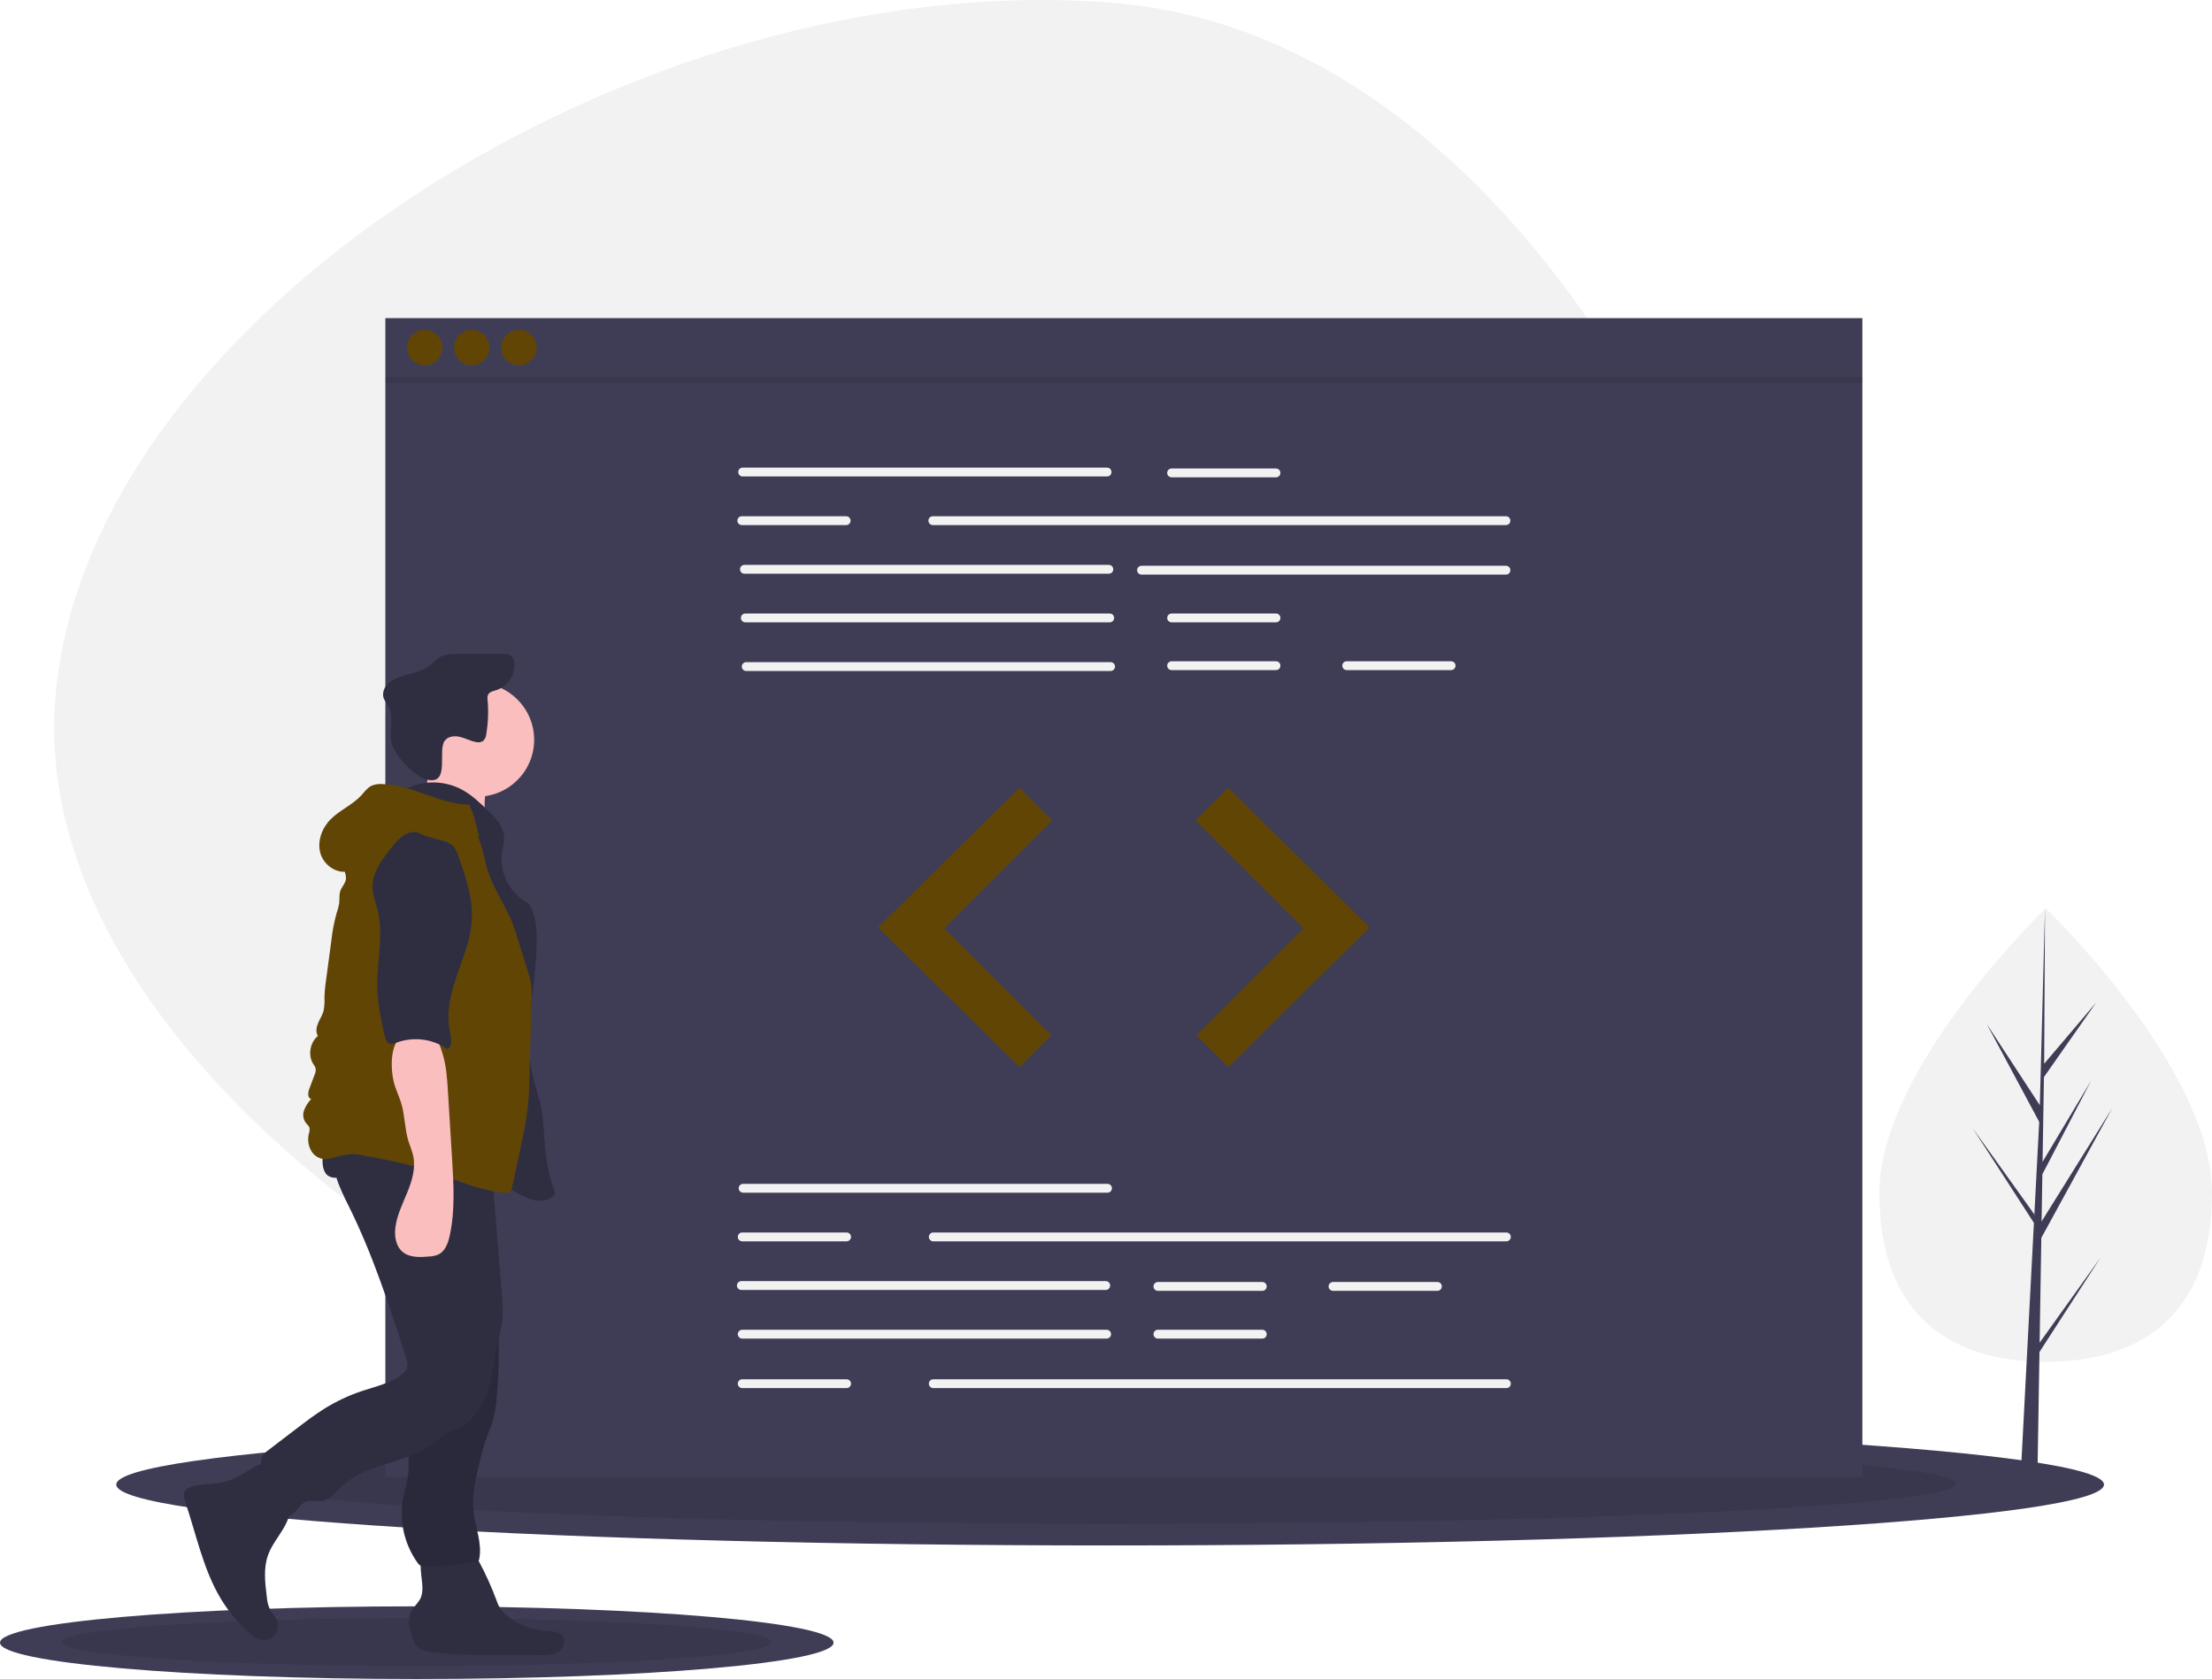
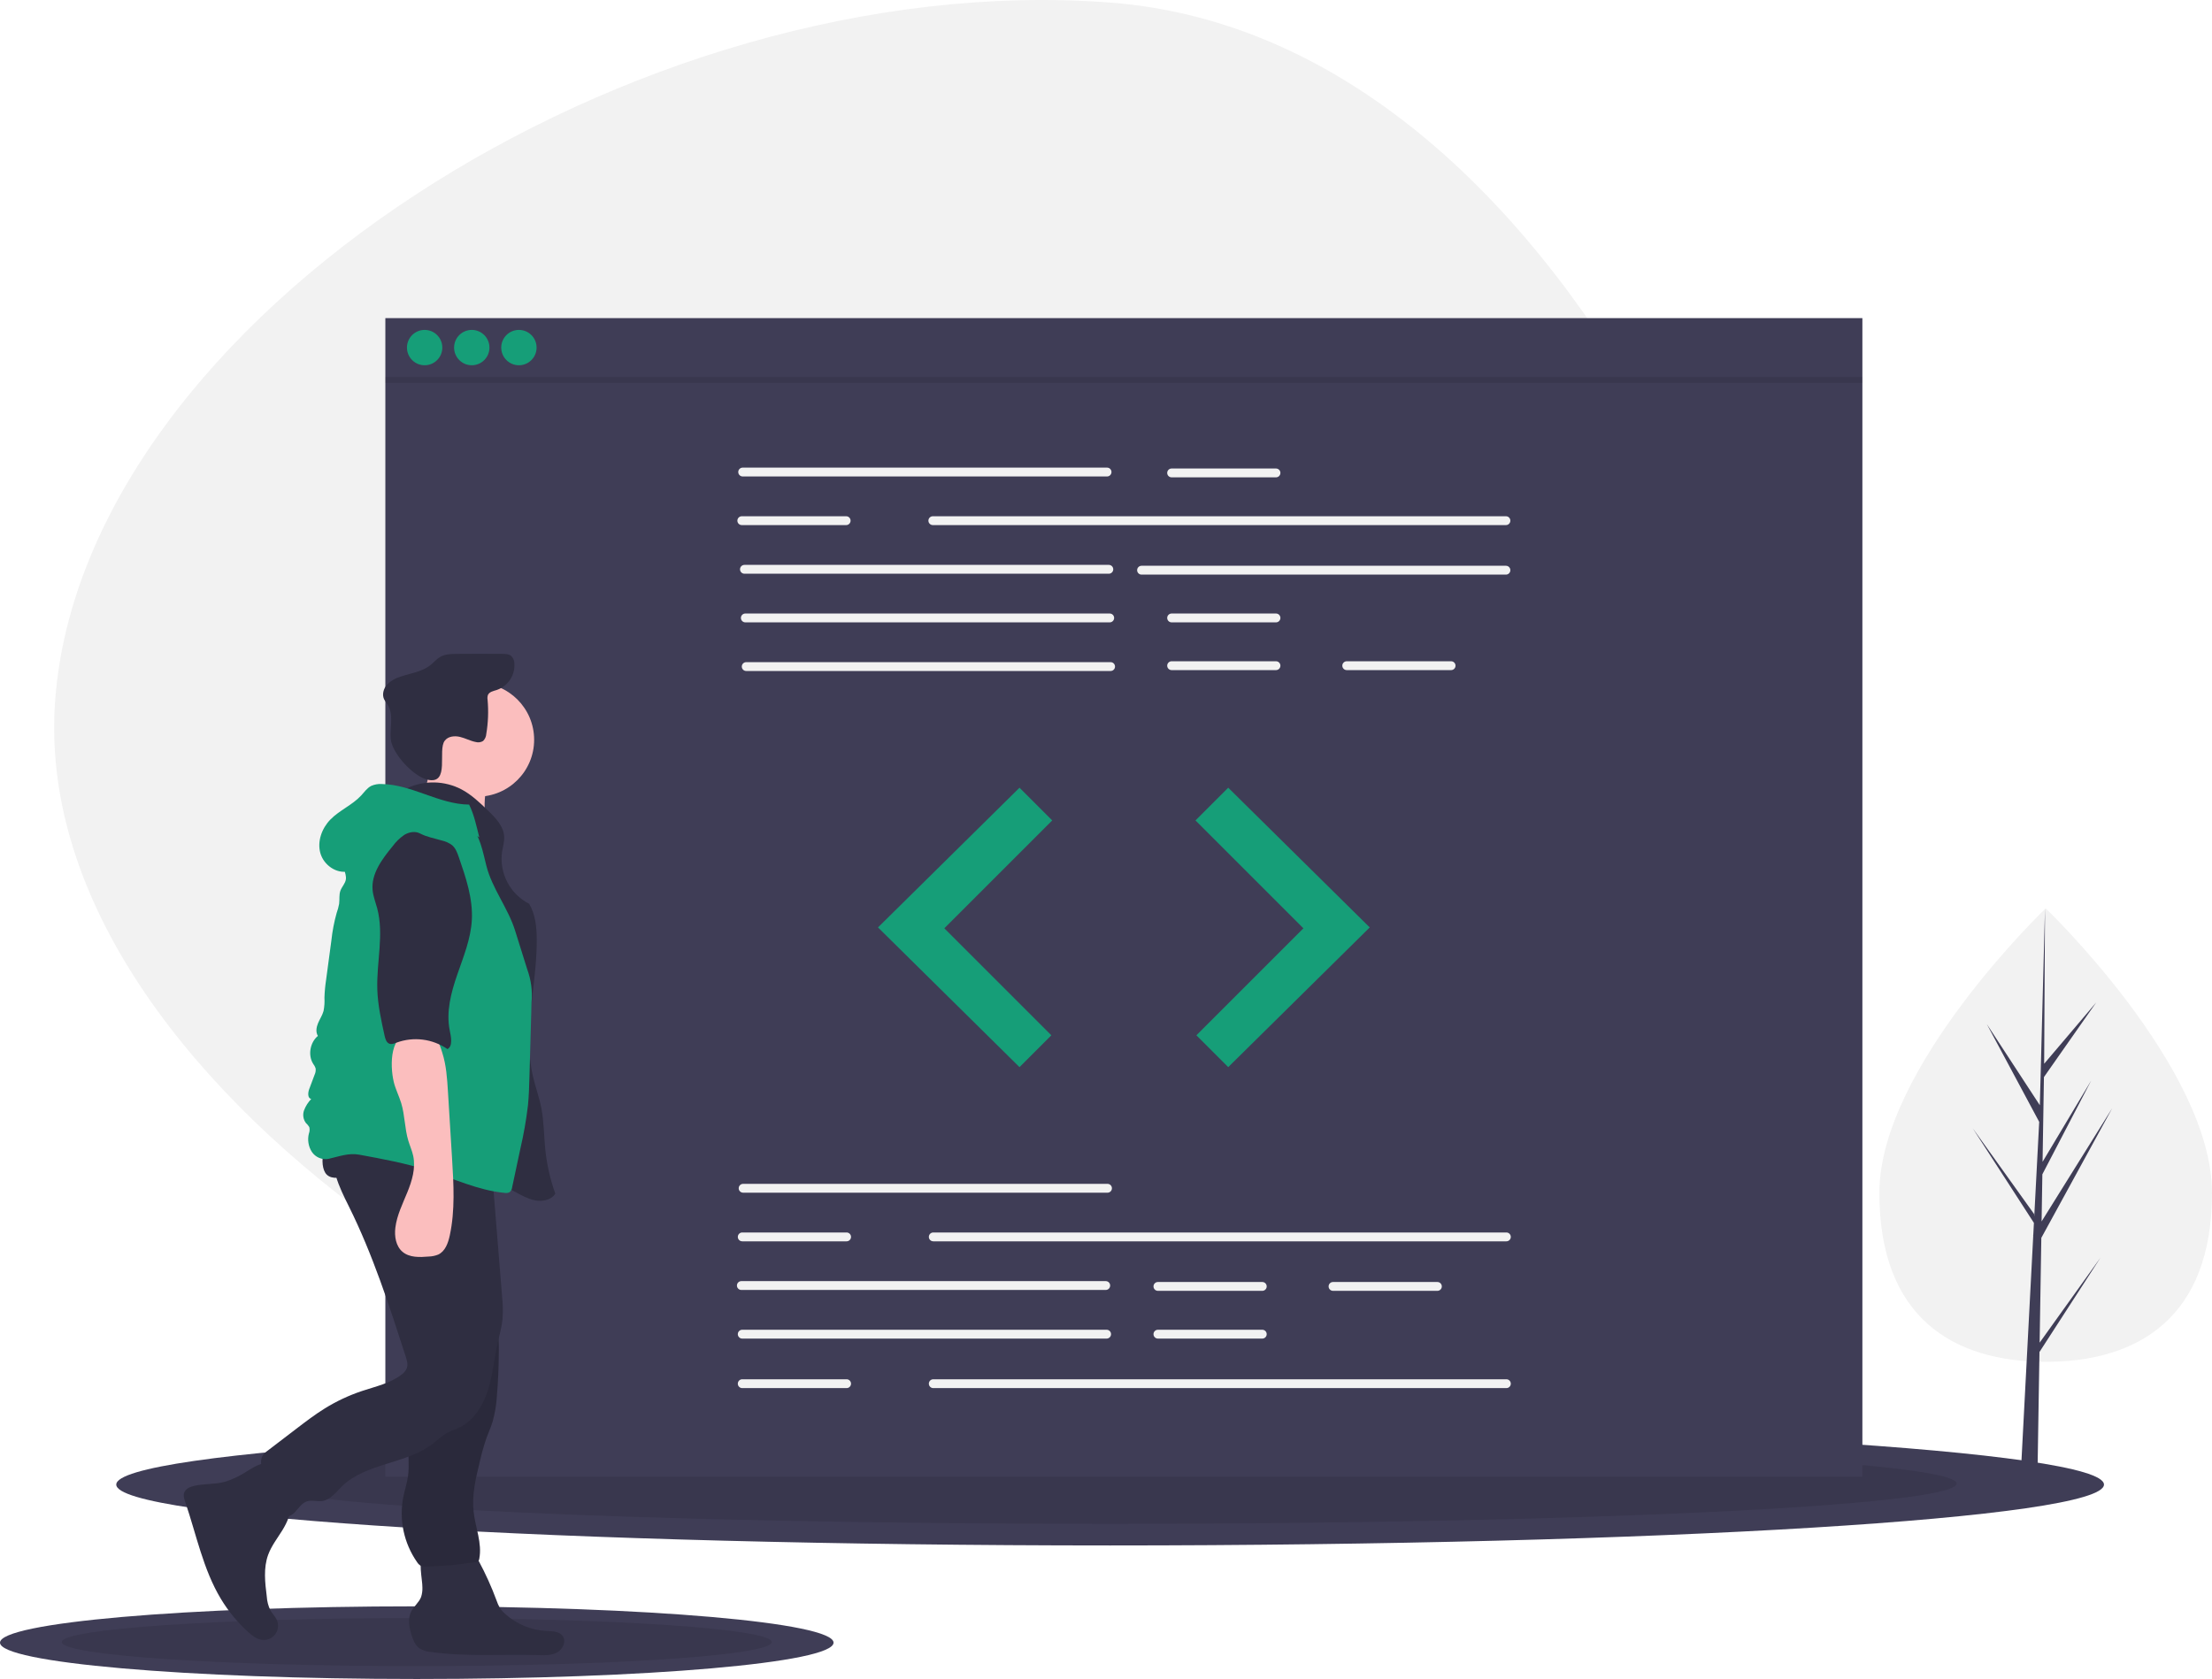
<svg xmlns="http://www.w3.org/2000/svg" data-name="Layer 1" width="1126.194" height="855" viewBox="0 0 1126.194 855">
  <path d="M544.864 755.938C302.465 737.49 13.394 549.672 28.111 356.28S322.797-17.142 565.196 1.305 947.128 381.167 932.41 574.558s-145.148 199.827-387.547 181.38z" fill="#f2f2f2" />
  <ellipse cx="565.194" cy="756" rx="506" ry="31" fill="#3f3d56" />
  <ellipse cx="565.194" cy="755.5" rx="431" ry="20.5" opacity=".1" />
  <ellipse cx="212.194" cy="836.5" rx="212.194" ry="18.5" fill="#3f3d56" />
  <ellipse cx="212.194" cy="836.202" rx="180.742" ry="12.234" opacity=".1" />
  <path fill="#3f3d56" d="M196.194 162h752v590h-752z" />
  <path d="M563.638 242.63H378.12a2.251 2.251 0 110-4.504h185.518a2.251 2.251 0 010 4.503zm203.079 24.765H474.932a2.251 2.251 0 010-4.503h291.785a2.251 2.251 0 110 4.503zM564.539 292.16H379.02a2.251 2.251 0 110-4.502h185.518a2.251 2.251 0 110 4.503zm202.178.45H581.199a2.251 2.251 0 010-4.502h185.518a2.251 2.251 0 110 4.503zm-201.728 24.316H379.471a2.251 2.251 0 010-4.503H564.99a2.251 2.251 0 110 4.503zm.451 24.766H379.921a2.251 2.251 0 010-4.503h185.517a2.251 2.251 0 110 4.503zm84.203-98.612h-53.134a2.251 2.251 0 010-4.503h53.134a2.251 2.251 0 110 4.502zm0 73.846h-53.134a2.251 2.251 0 010-4.503h53.134a2.251 2.251 0 110 4.503zm0 24.316h-53.134a2.251 2.251 0 110-4.503h53.134a2.251 2.251 0 110 4.503zm89.157 0h-53.134a2.251 2.251 0 010-4.503h53.133a2.251 2.251 0 110 4.503zm-307.996-73.847H377.67a2.251 2.251 0 010-4.503h53.134a2.251 2.251 0 010 4.503zM563.863 607.36H378.346a2.251 2.251 0 010-4.502h185.517a2.251 2.251 0 010 4.503zm-.9 49.532H377.445a2.251 2.251 0 110-4.503h185.518a2.251 2.251 0 010 4.503zm.45 24.766H377.895a2.251 2.251 0 110-4.503h185.518a2.251 2.251 0 110 4.503zm79.25-24.316H589.53a2.251 2.251 0 010-4.503h53.133a2.251 2.251 0 010 4.503zm0 24.316H589.53a2.251 2.251 0 010-4.503h53.133a2.251 2.251 0 110 4.503zm89.157-24.316h-53.134a2.251 2.251 0 110-4.503h53.134a2.251 2.251 0 010 4.503zm35.122-25.216H475.157a2.251 2.251 0 010-4.503h291.785a2.251 2.251 0 010 4.503zm-335.913 0h-53.134a2.251 2.251 0 010-4.503h53.134a2.251 2.251 0 010 4.503zm335.913 74.748H475.157a2.251 2.251 0 110-4.503h291.785a2.251 2.251 0 010 4.503zm-335.913 0h-53.134a2.251 2.251 0 110-4.503h53.134a2.251 2.251 0 110 4.503z" fill="#f2f2f2" />
-   <path fill="#614505" d="M519.06 401.13l-72.046 71.145 72.046 71.145 16.21-16.21-54.484-54.485 54.934-54.935-16.66-16.66zm106.267 0l72.046 71.145-72.046 71.145-16.21-16.21 54.485-54.485-54.935-54.935 16.66-16.66z" />
-   <circle cx="216.194" cy="177" r="9" fill="#614505" />
-   <circle cx="240.194" cy="177" r="9" fill="#614505" />
-   <circle cx="264.194" cy="177" r="9" fill="#614505" />
+   <path fill="#169e78" d="M519.06 401.13l-72.046 71.145 72.046 71.145 16.21-16.21-54.484-54.485 54.934-54.935-16.66-16.66zm106.267 0l72.046 71.145-72.046 71.145-16.21-16.21 54.485-54.485-54.935-54.935 16.66-16.66z" />
+   <circle cx="216.194" cy="177" r="9" fill="#169e78" />
+   <circle cx="240.194" cy="177" r="9" fill="#169e78" />
+   <circle cx="264.194" cy="177" r="9" fill="#169e78" />
  <path opacity=".1" d="M196.194 192h752v3h-752z" />
  <path d="M1126.194 607.454c0 63.77-37.911 86.037-84.677 86.037s-84.676-22.266-84.676-86.037 84.676-144.898 84.676-144.898 84.677 81.126 84.677 144.898z" fill="#f2f2f2" />
  <path fill="#3f3d56" d="M1038.433 683.736l.867-53.371 36.091-66.027-35.955 57.655.39-23.998 24.873-47.769-24.77 41.419.701-43.161 26.635-38.031-26.525 31.244.438-79.141-2.753 104.769.226-4.322-27.08-41.451 26.646 49.748-2.523 48.203-.075-1.28-31.219-43.621 31.124 48.141-.315 6.028-.057.091.026.495-6.402 122.296h8.553l1.026-63.168 31.049-48.024-30.971 43.275z" />
  <path d="M122.622 751.091a43.126 43.126 0 01-8.178 3.503c-5.08 1.387-10.508.878-15.638 2.063-2.1.485-4.386 1.499-5.054 3.548-.49 1.504.043 3.127.554 4.624 5.668 16.62 9.085 34.266 18.125 49.32a74.64 74.64 0 0013.992 16.988c2.056 1.852 4.385 3.664 7.136 3.955a7.248 7.248 0 007.37-10.182c-.81-1.801-2.317-3.197-3.289-4.916a18.757 18.757 0 01-1.819-6.99c-.893-7.11-1.754-14.538.71-21.266 1.651-4.512 4.681-8.359 7.206-12.447s4.621-8.772 4.06-13.544c-.384-3.257-1.972-6.237-3.65-9.054-1.682-2.823-5.005-10.409-8.383-11.35-3.507-.979-10.084 4.181-13.142 5.748zm92.435 57.409a14.019 14.019 0 01-.664 4.745c-1.057 2.793-3.68 4.706-5.036 7.367-1.885 3.7-1.03 8.174.218 12.135.783 2.483 1.81 5.067 3.913 6.602a12.893 12.893 0 005.954 1.908c18.036 2.496 36.358 1.064 54.558 1.587 3.317.095 6.83.211 9.725-1.41s4.686-5.697 2.717-8.368c-1.769-2.398-5.265-2.376-8.242-2.517a33.912 33.912 0 01-20.913-8.615 15.112 15.112 0 01-2.934-3.377 20.753 20.753 0 01-1.534-3.517 156.799 156.799 0 00-9.083-20.119c-.98-1.815-2.087-3.705-3.906-4.676a10.323 10.323 0 00-4.24-.926c-4.536-.294-16.283-1.838-19.79 1.69-3.242 3.26-.672 13.351-.743 17.491z" fill="#2f2e41" />
  <circle cx="242.971" cy="376.72" r="28.975" fill="#fbbebe" />
  <path d="M216.806 400.646c-1.724 4.614-4.647 8.947-8.9 11.43l40.074 8.174a42.453 42.453 0 01-.562-17.869 10.3 10.3 0 00.24-4.409c-.754-2.907-4.027-4.306-6.955-4.974-7.314-1.667-13.782-2.561-20.579-5.792-2.077 3.557-1.787 9.34-3.318 13.44z" fill="#fbbebe" />
  <path d="M207.57 401.227a31.338 31.338 0 0127.314.714c5.138 2.707 9.392 6.794 13.571 10.826 3.853 3.717 7.963 7.972 8.236 13.319.133 2.59-.676 5.122-1.084 7.683a25.766 25.766 0 0013.78 26.47c3.184 5.303 3.84 11.729 3.89 17.914.185 23.436-7.21 47.16-1.93 69.995 1.239 5.362 3.16 10.554 4.231 15.952 1.387 6.99 1.319 14.18 2.044 21.27a95.266 95.266 0 005.114 22.495c-1.744 2.774-5.374 3.837-8.643 3.613s-6.325-1.644-9.242-3.136c-14.123-7.227-27.059-16.757-41.687-22.9-9.677-4.063-19.987-6.595-29.376-11.288s-18.12-12.142-20.99-22.238c-1.241-4.365-1.318-8.965-1.385-13.503-.286-19.114-.55-38.436 3.61-57.094 3.669-16.453 10.741-32.194 12.284-48.98.502-5.465.513-11.314 3.566-15.874 4.315-6.445 13.632-8.114 16.698-15.238z" fill="#2f2e41" />
  <path d="M226.492 377.13c1.707-2.228 5-2.531 7.727-1.872s5.243 2.064 7.998 2.598a4.675 4.675 0 003.743-.526 5.444 5.444 0 001.616-3.57 68.163 68.163 0 00.67-17.38 5.147 5.147 0 01.16-2.438c.681-1.643 2.762-2.034 4.461-2.562a13.316 13.316 0 009.013-13.633 5.42 5.42 0 00-1.657-3.74c-1.175-.958-2.82-1.017-4.336-1.029q-11.683-.094-23.366.006c-2.883.024-5.91.095-8.41 1.532-1.847 1.063-3.221 2.773-4.88 4.112-4.326 3.491-10.178 4.201-15.441 5.99a15.308 15.308 0 00-6.768 4.036c-1.75 2-2.592 4.974-1.492 7.393a26.252 26.252 0 001.886 2.904c3.105 4.964 1.038 11.403 1.502 17.24.579 7.288 11.365 19.111 18.679 20.836 11.807 2.784 4.986-15.113 8.895-19.898zm-16.358 319.553c.745 5.321 1.701 10.661 1.446 16.029-.357 7.493-3.06 14.714-3.56 22.2-.372 5.59.49 11.241-.286 16.79-.497 3.554-1.656 6.979-2.373 10.494a43.395 43.395 0 006.973 33.266 5.448 5.448 0 002.024 1.96 5.714 5.714 0 002.507.333 179.947 179.947 0 0025.17-2.288 2.414 2.414 0 001.617-.713 2.266 2.266 0 00.35-.954c1.545-7.936-1.976-15.893-2.871-23.928-.956-8.58 1.103-17.178 3.146-25.565a113.548 113.548 0 013.467-12.228c.988-2.697 2.181-5.32 3.037-8.063a61.46 61.46 0 002.202-13.202q.892-10.575.945-21.2a88.958 88.958 0 00-1.665-20.01c-1.878-8.337-5.724-16.08-9.536-23.73a15.029 15.029 0 00-5.618 2.67 125.38 125.38 0 01-15.35 8.481c-3.567 1.657-10.522 2.834-12.786 6.286-2.232 3.405-.792 10.35-.621 14.106q.439 9.667 1.782 19.266z" fill="#2f2e41" />
  <path d="M210.134 696.683c.745 5.321 1.701 10.661 1.446 16.029-.357 7.493-3.06 14.714-3.56 22.2-.372 5.59.49 11.241-.286 16.79-.497 3.554-1.656 6.979-2.373 10.494a43.395 43.395 0 006.973 33.266 5.448 5.448 0 002.024 1.96 5.714 5.714 0 002.507.333 179.947 179.947 0 0025.17-2.288 2.414 2.414 0 001.617-.713 2.266 2.266 0 00.35-.954c1.545-7.936-1.976-15.893-2.871-23.928-.956-8.58 1.103-17.178 3.146-25.565a113.548 113.548 0 013.467-12.228c.988-2.697 2.181-5.32 3.037-8.063a61.46 61.46 0 002.202-13.202q.892-10.575.945-21.2a88.958 88.958 0 00-1.665-20.01c-1.878-8.337-5.724-16.08-9.536-23.73a15.029 15.029 0 00-5.618 2.67 125.38 125.38 0 01-15.35 8.481c-3.567 1.657-10.522 2.834-12.786 6.286-2.232 3.405-.792 10.35-.621 14.106q.439 9.667 1.782 19.266z" opacity=".1" />
  <path d="M170.961 583.018c-3.848 10.36 1.808 21.554 6.722 31.452 12.106 24.386 20.513 50.408 28.875 76.317.626 1.941 1.252 4.059.554 5.975a7.825 7.825 0 01-2.822 3.347c-5.766 4.379-13.107 5.938-19.975 8.23a90.184 90.184 0 00-18.943 8.88c-4.976 3.083-9.639 6.643-14.291 10.197l-14.812 11.312a9.903 9.903 0 00-2.476 2.397c-1.429 2.241-.844 5.167-.132 7.728a131.432 131.432 0 007.252 19.792 6.911 6.911 0 002.63 3.447c2.312 1.242 5.14-.405 6.905-2.347s3.292-4.36 5.78-5.193c2.487-.833 5.223.176 7.819-.189 4.198-.59 6.986-4.457 10.012-7.426 12.366-12.131 33.01-11.251 46.613-21.977a59.228 59.228 0 016.23-4.868c2.3-1.36 4.908-2.105 7.294-3.307 7.257-3.654 11.819-11.208 14.262-18.957s3.141-15.928 4.897-23.86c.908-4.101 2.103-8.158 2.507-12.339a66.094 66.094 0 00-.253-11.666l-4.908-60.715c-.4-4.943-.8-9.893-1.576-14.79-14.577.52-29.143 1.107-43.728 1.28-11.605.136-23.424.948-34.436-2.72z" fill="#2f2e41" />
  <path d="M165.602 597.221c1.978 3.18 6.79 3.114 10.105 1.37s5.889-4.672 9.21-6.4c4.464-2.323 9.747-2.236 14.777-2.094 7.963.225 16.025.465 23.687 2.647 7.924 2.257 15.64 6.603 23.834 5.736 1.425-.15 2.985-.56 3.76-1.765a5.544 5.544 0 00.62-2.836l.268-7.159a6.464 6.464 0 00-.57-3.625 6.082 6.082 0 00-2.716-2.08c-11.663-5.646-24.964-6.697-37.915-7.14q-9.874-.34-19.757-.28c-5.591.035-12.303-.774-17.739.72-7.295 2.005-11.265 16.954-7.563 22.906z" fill="#2f2e41" />
-   <path d="M238.84 409.726c-15.283-.136-29.132-10.223-44.413-10.469a11.514 11.514 0 00-5.392.93c-2.13 1.073-3.53 3.147-5.147 4.9-4.518 4.892-11.061 7.504-15.703 12.28-4.352 4.478-6.773 11.15-5.055 17.153s8.204 10.609 14.28 9.165a36.8 36.8 0 0114.336-19.479 72.887 72.887 0 0111.206-5.882c6.868-3.112 14.547-6.283 21.718-3.95a30.638 30.638 0 017.409 4.04l11.954 8.03c-1.393-5.494-2.646-11.656-5.194-16.718z" fill="#614505" />
-   <path d="M175.65 438.374c-2.03 2.532.893 6.2.446 9.413-.298 2.135-2.055 3.766-2.786 5.793-.758 2.1-.356 4.427-.644 6.642a28.489 28.489 0 01-1.275 4.73 84.975 84.975 0 00-2.686 14.025l-2.675 19.975a75.681 75.681 0 00-.846 9.078 27.107 27.107 0 01-.452 6.787c-.592 2.183-1.904 4.093-2.786 6.176s-1.292 4.602-.1 6.524c-3.991 3.325-5.178 9.854-2.387 14.235a7.9 7.9 0 011.23 2.265 5.82 5.82 0 01-.542 3.34l-2.704 7.207c-.693 1.845-.912 4.653 1.013 5.074a17.006 17.006 0 00-3.651 5.767 6.866 6.866 0 00.972 6.506 8.289 8.289 0 011.695 2.056 5.473 5.473 0 01-.196 3.243 11.906 11.906 0 001.473 9.334 8.371 8.371 0 008.418 3.608c5.41-1.22 10.273-3.147 15.728-2.146 11.746 2.156 23.53 4.32 34.906 7.952 12.984 4.146 25.556 10.225 39.126 11.5a3.798 3.798 0 002.617-.406 3.93 3.93 0 001.21-2.488l4.194-19.665a202.363 202.363 0 003.855-22.027c.477-4.781.613-9.59.75-14.393l1.08-38.23a38.197 38.197 0 00-2.2-16.62l-6.218-19.848c-3.548-11.327-11.687-21.372-14.585-32.882-1.834-7.285-3.19-15.103-8.108-20.781-7.013-8.095-19.145-9.354-29.764-7.962-4.797.628-9.636 1.714-13.785 4.201-4.798 2.877-8.333 7.41-11.753 11.837-2.818 3.649-5.687 6.582-8.57 10.18z" fill="#614505" />
+   <path d="M238.84 409.726c-15.283-.136-29.132-10.223-44.413-10.469a11.514 11.514 0 00-5.392.93c-2.13 1.073-3.53 3.147-5.147 4.9-4.518 4.892-11.061 7.504-15.703 12.28-4.352 4.478-6.773 11.15-5.055 17.153s8.204 10.609 14.28 9.165a36.8 36.8 0 0114.336-19.479 72.887 72.887 0 0111.206-5.882c6.868-3.112 14.547-6.283 21.718-3.95a30.638 30.638 0 017.409 4.04l11.954 8.03c-1.393-5.494-2.646-11.656-5.194-16.718z" fill="#169e78" />
+   <path d="M175.65 438.374c-2.03 2.532.893 6.2.446 9.413-.298 2.135-2.055 3.766-2.786 5.793-.758 2.1-.356 4.427-.644 6.642a28.489 28.489 0 01-1.275 4.73 84.975 84.975 0 00-2.686 14.025l-2.675 19.975a75.681 75.681 0 00-.846 9.078 27.107 27.107 0 01-.452 6.787c-.592 2.183-1.904 4.093-2.786 6.176s-1.292 4.602-.1 6.524c-3.991 3.325-5.178 9.854-2.387 14.235a7.9 7.9 0 011.23 2.265 5.82 5.82 0 01-.542 3.34l-2.704 7.207c-.693 1.845-.912 4.653 1.013 5.074a17.006 17.006 0 00-3.651 5.767 6.866 6.866 0 00.972 6.506 8.289 8.289 0 011.695 2.056 5.473 5.473 0 01-.196 3.243 11.906 11.906 0 001.473 9.334 8.371 8.371 0 008.418 3.608c5.41-1.22 10.273-3.147 15.728-2.146 11.746 2.156 23.53 4.32 34.906 7.952 12.984 4.146 25.556 10.225 39.126 11.5a3.798 3.798 0 002.617-.406 3.93 3.93 0 001.21-2.488l4.194-19.665a202.363 202.363 0 003.855-22.027c.477-4.781.613-9.59.75-14.393l1.08-38.23a38.197 38.197 0 00-2.2-16.62l-6.218-19.848c-3.548-11.327-11.687-21.372-14.585-32.882-1.834-7.285-3.19-15.103-8.108-20.781-7.013-8.095-19.145-9.354-29.764-7.962-4.797.628-9.636 1.714-13.785 4.201-4.798 2.877-8.333 7.41-11.753 11.837-2.818 3.649-5.687 6.582-8.57 10.18z" fill="#169e78" />
  <path d="M200.444 550.823c.875 3.773 2.712 7.252 3.837 10.957 1.884 6.21 1.725 12.896 3.605 19.106.79 2.606 1.933 5.109 2.5 7.773 1.32 6.21-.608 12.635-3.004 18.515s-5.313 11.678-6.09 17.98c-.549 4.438.238 9.45 3.66 12.33 3.551 2.99 8.712 2.788 13.338 2.39a14.016 14.016 0 004.841-1.008c3.538-1.673 5.028-5.86 5.855-9.685 2.771-12.819 1.98-26.106 1.174-39.196l-2.106-34.235c-.405-6.59-.84-13.318-2.87-19.646-.74-2.302-2.027-6.954-4.13-8.424-2.082-1.455-8.03-1.52-10.608-1.641-12.098-.569-11.963 16.317-10.002 24.784z" fill="#fbbebe" />
  <path d="M213.848 424.423c-2.47-1.293-5.583-.736-7.972.705a24.568 24.568 0 00-5.972 5.798c-5.338 6.517-10.99 13.995-10.198 22.382.296 3.145 1.5 6.12 2.317 9.172 3.58 13.38-.379 27.53.075 41.373.263 7.999 2.003 15.867 3.737 23.68.353 1.594.92 3.44 2.462 3.977 1.16.403 2.41-.115 3.558-.551a28.371 28.371 0 0125.963 3.272c2.865-1.529 1.791-6.363 1.149-9.546-1.909-9.457.682-19.214 3.828-28.335s6.91-18.23 7.432-27.865c.59-10.916-3.029-21.57-6.6-31.903-.78-2.255-1.631-4.62-3.438-6.178a13.665 13.665 0 00-5.203-2.377c-3.793-1.121-7.634-1.769-11.138-3.604z" fill="#2f2e41" />
</svg>
